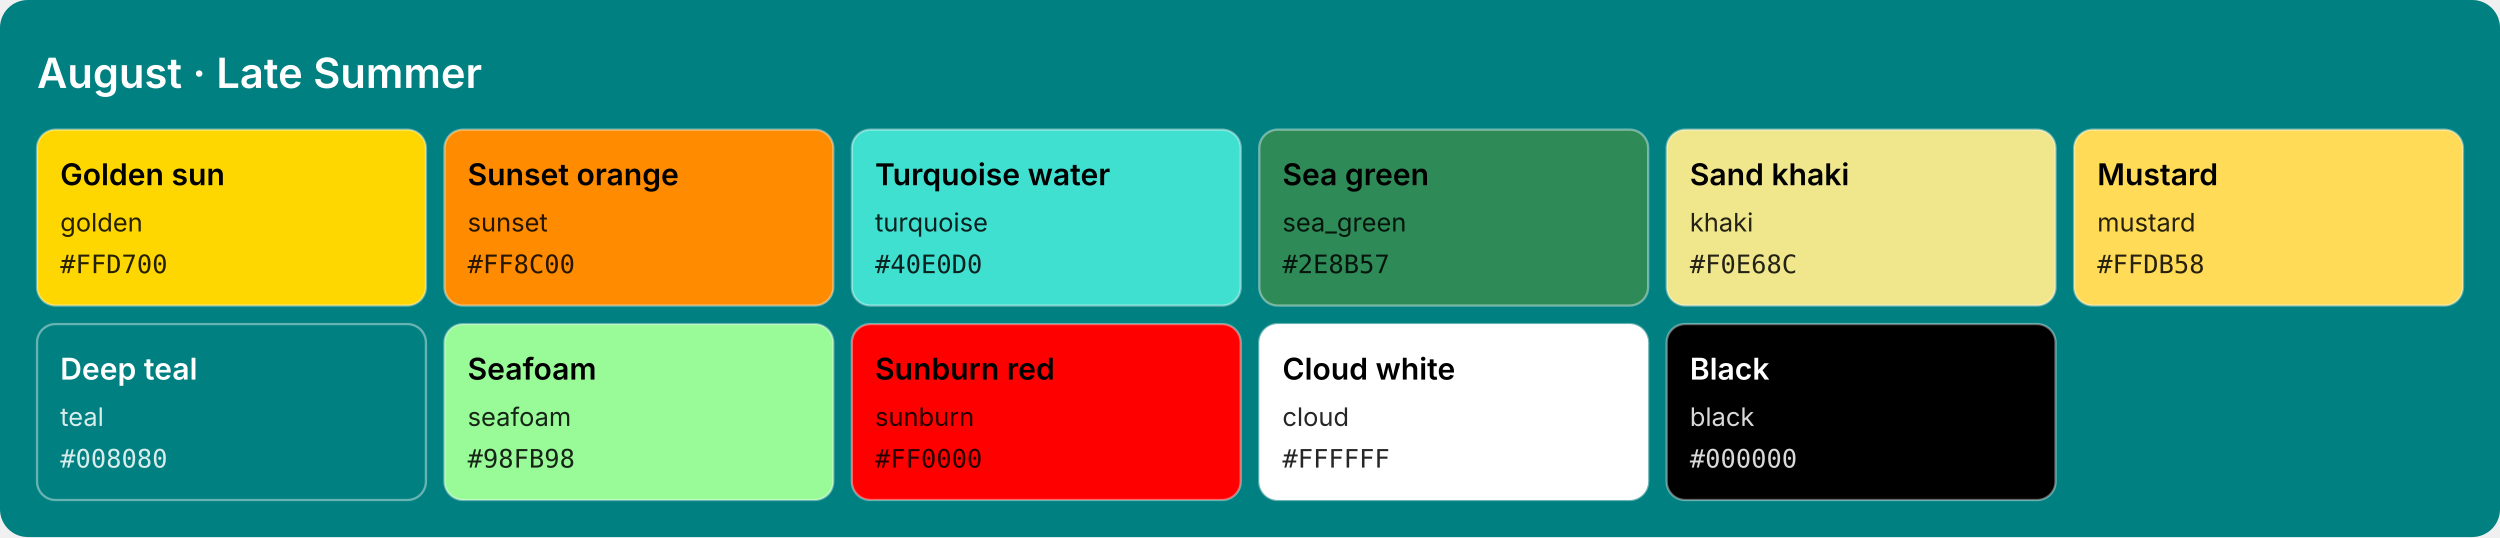
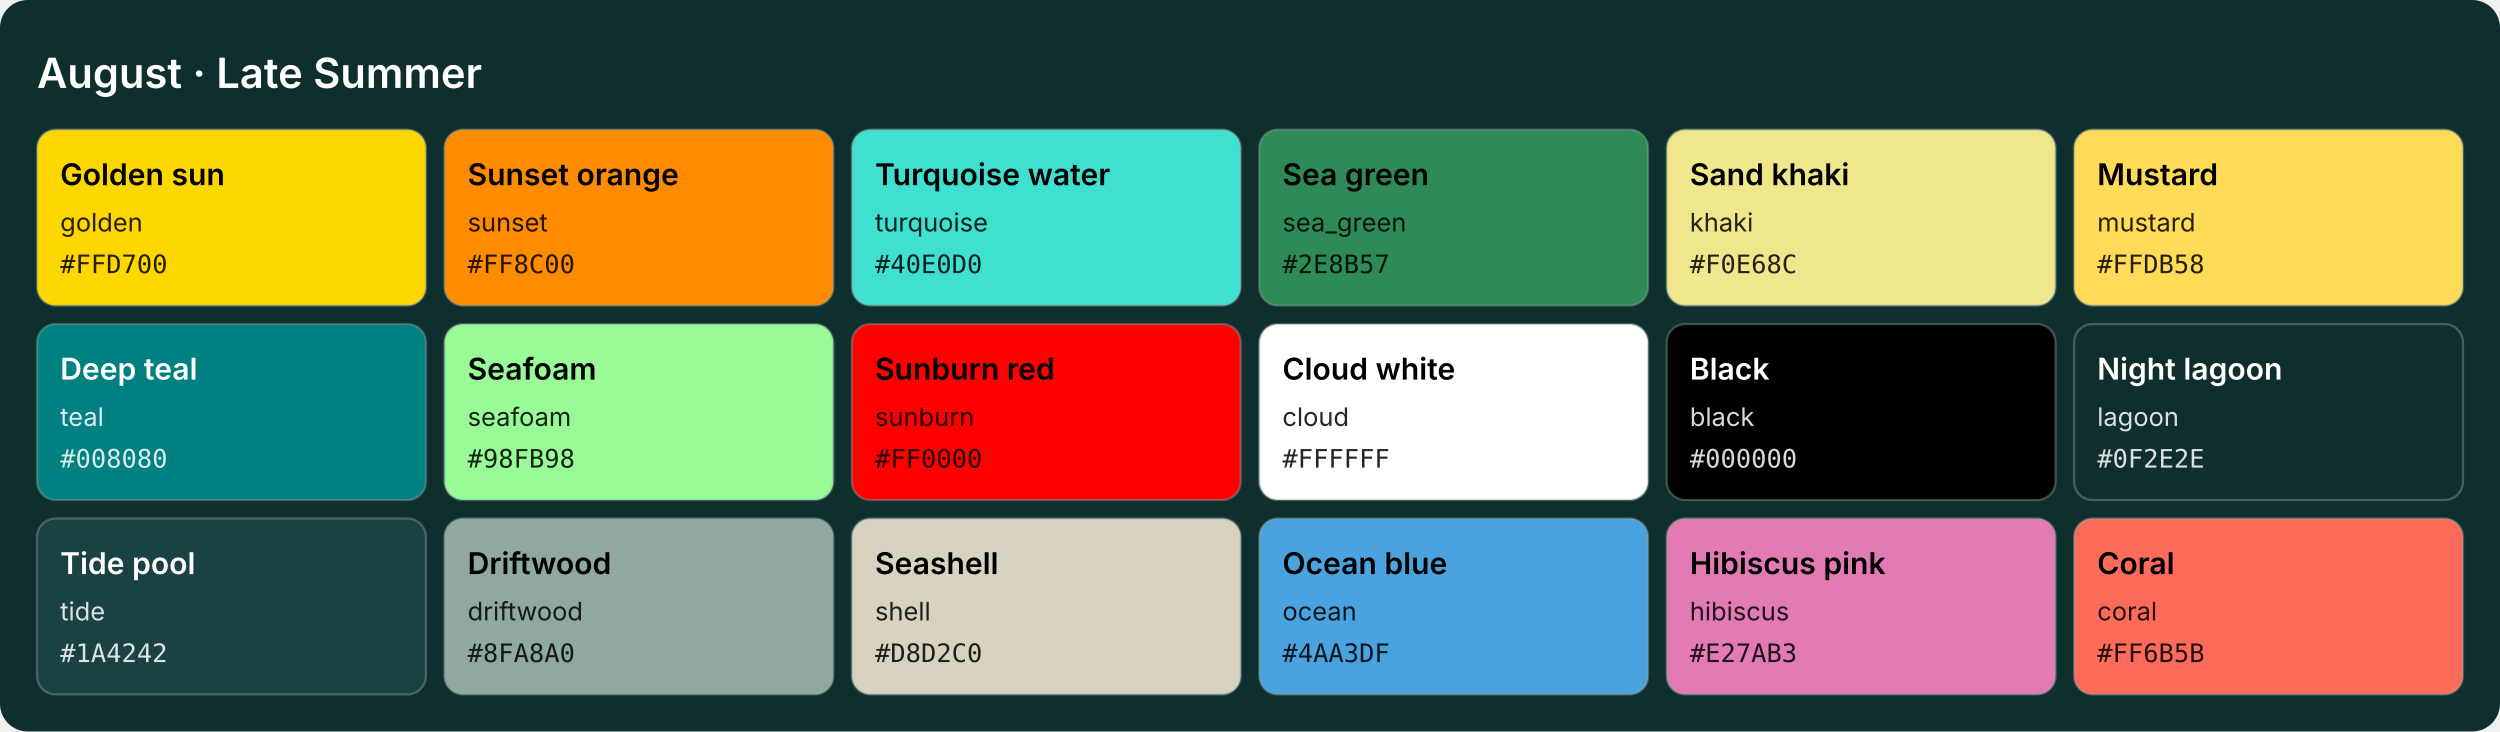
- <svg xmlns="http://www.w3.org/2000/svg" width="1080" height="232" viewBox="0 0 1080 232" font-family="system-ui, -apple-system, 'Segoe UI', sans-serif">
-   <rect width="1080" height="232" rx="12" fill="#008080" />
+ <svg xmlns="http://www.w3.org/2000/svg" width="1080" height="316" viewBox="0 0 1080 316" font-family="system-ui, -apple-system, 'Segoe UI', sans-serif">
+   <rect width="1080" height="316" rx="12" fill="#0F2E2E" />
  <text x="16" y="38" font-size="18" font-weight="600" fill="#FFFFFF">August · Late Summer</text>
  <g transform="translate(16 56)">
-     <rect width="168" height="76" rx="8" fill="#FFD700" stroke="#FFFFFF" stroke-opacity="0.4" />
+     <rect width="168" height="76" rx="8" fill="#FFD700" stroke="#8FA8A0" stroke-opacity="0.4" />
    <text x="10" y="24" font-size="13" font-weight="600" fill="#000000">Golden sun</text>
    <text x="10" y="44" font-size="11" fill="#000000" fill-opacity="0.85">golden</text>
    <text x="10" y="62" font-size="11" font-family="ui-monospace, Consolas, monospace" fill="#000000" fill-opacity="0.85">#FFD700</text>
  </g>
  <g transform="translate(192 56)">
-     <rect width="168" height="76" rx="8" fill="#FF8C00" stroke="#FFFFFF" stroke-opacity="0.4" />
+     <rect width="168" height="76" rx="8" fill="#FF8C00" stroke="#8FA8A0" stroke-opacity="0.4" />
    <text x="10" y="24" font-size="13" font-weight="600" fill="#000000">Sunset orange</text>
    <text x="10" y="44" font-size="11" fill="#000000" fill-opacity="0.85">sunset</text>
    <text x="10" y="62" font-size="11" font-family="ui-monospace, Consolas, monospace" fill="#000000" fill-opacity="0.85">#FF8C00</text>
  </g>
  <g transform="translate(368 56)">
-     <rect width="168" height="76" rx="8" fill="#40E0D0" stroke="#FFFFFF" stroke-opacity="0.4" />
+     <rect width="168" height="76" rx="8" fill="#40E0D0" stroke="#8FA8A0" stroke-opacity="0.4" />
    <text x="10" y="24" font-size="13" font-weight="600" fill="#000000">Turquoise water</text>
    <text x="10" y="44" font-size="11" fill="#000000" fill-opacity="0.85">turquoise</text>
    <text x="10" y="62" font-size="11" font-family="ui-monospace, Consolas, monospace" fill="#000000" fill-opacity="0.85">#40E0D0</text>
  </g>
  <g transform="translate(544 56)">
-     <rect width="168" height="76" rx="8" fill="#2E8B57" stroke="#FFFFFF" stroke-opacity="0.4" />
+     <rect width="168" height="76" rx="8" fill="#2E8B57" stroke="#8FA8A0" stroke-opacity="0.4" />
    <text x="10" y="24" font-size="13" font-weight="600" fill="#000000">Sea green</text>
    <text x="10" y="44" font-size="11" fill="#000000" fill-opacity="0.85">sea_green</text>
    <text x="10" y="62" font-size="11" font-family="ui-monospace, Consolas, monospace" fill="#000000" fill-opacity="0.85">#2E8B57</text>
  </g>
  <g transform="translate(720 56)">
-     <rect width="168" height="76" rx="8" fill="#F0E68C" stroke="#FFFFFF" stroke-opacity="0.4" />
+     <rect width="168" height="76" rx="8" fill="#F0E68C" stroke="#8FA8A0" stroke-opacity="0.4" />
    <text x="10" y="24" font-size="13" font-weight="600" fill="#000000">Sand khaki</text>
    <text x="10" y="44" font-size="11" fill="#000000" fill-opacity="0.85">khaki</text>
    <text x="10" y="62" font-size="11" font-family="ui-monospace, Consolas, monospace" fill="#000000" fill-opacity="0.85">#F0E68C</text>
  </g>
  <g transform="translate(896 56)">
-     <rect width="168" height="76" rx="8" fill="#FFDB58" stroke="#FFFFFF" stroke-opacity="0.4" />
+     <rect width="168" height="76" rx="8" fill="#FFDB58" stroke="#8FA8A0" stroke-opacity="0.4" />
    <text x="10" y="24" font-size="13" font-weight="600" fill="#000000">Mustard</text>
    <text x="10" y="44" font-size="11" fill="#000000" fill-opacity="0.85">mustard</text>
    <text x="10" y="62" font-size="11" font-family="ui-monospace, Consolas, monospace" fill="#000000" fill-opacity="0.85">#FFDB58</text>
  </g>
  <g transform="translate(16 140)">
-     <rect width="168" height="76" rx="8" fill="#008080" stroke="#FFFFFF" stroke-opacity="0.4" />
+     <rect width="168" height="76" rx="8" fill="#008080" stroke="#8FA8A0" stroke-opacity="0.4" />
    <text x="10" y="24" font-size="13" font-weight="600" fill="#FFFFFF">Deep teal</text>
    <text x="10" y="44" font-size="11" fill="#FFFFFF" fill-opacity="0.85">teal</text>
    <text x="10" y="62" font-size="11" font-family="ui-monospace, Consolas, monospace" fill="#FFFFFF" fill-opacity="0.85">#008080</text>
  </g>
  <g transform="translate(192 140)">
-     <rect width="168" height="76" rx="8" fill="#98FB98" stroke="#FFFFFF" stroke-opacity="0.4" />
+     <rect width="168" height="76" rx="8" fill="#98FB98" stroke="#8FA8A0" stroke-opacity="0.4" />
    <text x="10" y="24" font-size="13" font-weight="600" fill="#000000">Seafoam</text>
    <text x="10" y="44" font-size="11" fill="#000000" fill-opacity="0.85">seafoam</text>
    <text x="10" y="62" font-size="11" font-family="ui-monospace, Consolas, monospace" fill="#000000" fill-opacity="0.85">#98FB98</text>
  </g>
  <g transform="translate(368 140)">
-     <rect width="168" height="76" rx="8" fill="#FF0000" stroke="#FFFFFF" stroke-opacity="0.4" />
+     <rect width="168" height="76" rx="8" fill="#FF0000" stroke="#8FA8A0" stroke-opacity="0.4" />
    <text x="10" y="24" font-size="13" font-weight="600" fill="#000000">Sunburn red</text>
    <text x="10" y="44" font-size="11" fill="#000000" fill-opacity="0.85">sunburn</text>
    <text x="10" y="62" font-size="11" font-family="ui-monospace, Consolas, monospace" fill="#000000" fill-opacity="0.85">#FF0000</text>
  </g>
  <g transform="translate(544 140)">
-     <rect width="168" height="76" rx="8" fill="#FFFFFF" stroke="#FFFFFF" stroke-opacity="0.4" />
+     <rect width="168" height="76" rx="8" fill="#FFFFFF" stroke="#8FA8A0" stroke-opacity="0.4" />
    <text x="10" y="24" font-size="13" font-weight="600" fill="#000000">Cloud white</text>
    <text x="10" y="44" font-size="11" fill="#000000" fill-opacity="0.85">cloud</text>
    <text x="10" y="62" font-size="11" font-family="ui-monospace, Consolas, monospace" fill="#000000" fill-opacity="0.85">#FFFFFF</text>
  </g>
  <g transform="translate(720 140)">
-     <rect width="168" height="76" rx="8" fill="#000000" stroke="#FFFFFF" stroke-opacity="0.4" />
+     <rect width="168" height="76" rx="8" fill="#000000" stroke="#8FA8A0" stroke-opacity="0.4" />
    <text x="10" y="24" font-size="13" font-weight="600" fill="#FFFFFF">Black</text>
    <text x="10" y="44" font-size="11" fill="#FFFFFF" fill-opacity="0.85">black</text>
    <text x="10" y="62" font-size="11" font-family="ui-monospace, Consolas, monospace" fill="#FFFFFF" fill-opacity="0.85">#000000</text>
  </g>
+   <g transform="translate(896 140)">
+     <rect width="168" height="76" rx="8" fill="#0F2E2E" stroke="#8FA8A0" stroke-opacity="0.4" />
+     <text x="10" y="24" font-size="13" font-weight="600" fill="#FFFFFF">Night lagoon</text>
+     <text x="10" y="44" font-size="11" fill="#FFFFFF" fill-opacity="0.85">lagoon</text>
+     <text x="10" y="62" font-size="11" font-family="ui-monospace, Consolas, monospace" fill="#FFFFFF" fill-opacity="0.85">#0F2E2E</text>
+   </g>
+   <g transform="translate(16 224)">
+     <rect width="168" height="76" rx="8" fill="#1A4242" stroke="#8FA8A0" stroke-opacity="0.4" />
+     <text x="10" y="24" font-size="13" font-weight="600" fill="#FFFFFF">Tide pool</text>
+     <text x="10" y="44" font-size="11" fill="#FFFFFF" fill-opacity="0.85">tide</text>
+     <text x="10" y="62" font-size="11" font-family="ui-monospace, Consolas, monospace" fill="#FFFFFF" fill-opacity="0.85">#1A4242</text>
+   </g>
+   <g transform="translate(192 224)">
+     <rect width="168" height="76" rx="8" fill="#8FA8A0" stroke="#8FA8A0" stroke-opacity="0.4" />
+     <text x="10" y="24" font-size="13" font-weight="600" fill="#000000">Driftwood</text>
+     <text x="10" y="44" font-size="11" fill="#000000" fill-opacity="0.85">driftwood</text>
+     <text x="10" y="62" font-size="11" font-family="ui-monospace, Consolas, monospace" fill="#000000" fill-opacity="0.85">#8FA8A0</text>
+   </g>
+   <g transform="translate(368 224)">
+     <rect width="168" height="76" rx="8" fill="#D8D2C0" stroke="#8FA8A0" stroke-opacity="0.4" />
+     <text x="10" y="24" font-size="13" font-weight="600" fill="#000000">Seashell</text>
+     <text x="10" y="44" font-size="11" fill="#000000" fill-opacity="0.85">shell</text>
+     <text x="10" y="62" font-size="11" font-family="ui-monospace, Consolas, monospace" fill="#000000" fill-opacity="0.85">#D8D2C0</text>
+   </g>
+   <g transform="translate(544 224)">
+     <rect width="168" height="76" rx="8" fill="#4AA3DF" stroke="#8FA8A0" stroke-opacity="0.4" />
+     <text x="10" y="24" font-size="13" font-weight="600" fill="#000000">Ocean blue</text>
+     <text x="10" y="44" font-size="11" fill="#000000" fill-opacity="0.85">ocean</text>
+     <text x="10" y="62" font-size="11" font-family="ui-monospace, Consolas, monospace" fill="#000000" fill-opacity="0.85">#4AA3DF</text>
+   </g>
+   <g transform="translate(720 224)">
+     <rect width="168" height="76" rx="8" fill="#E27AB3" stroke="#8FA8A0" stroke-opacity="0.4" />
+     <text x="10" y="24" font-size="13" font-weight="600" fill="#000000">Hibiscus pink</text>
+     <text x="10" y="44" font-size="11" fill="#000000" fill-opacity="0.85">hibiscus</text>
+     <text x="10" y="62" font-size="11" font-family="ui-monospace, Consolas, monospace" fill="#000000" fill-opacity="0.85">#E27AB3</text>
+   </g>
+   <g transform="translate(896 224)">
+     <rect width="168" height="76" rx="8" fill="#FF6B5B" stroke="#8FA8A0" stroke-opacity="0.4" />
+     <text x="10" y="24" font-size="13" font-weight="600" fill="#000000">Coral</text>
+     <text x="10" y="44" font-size="11" fill="#000000" fill-opacity="0.85">coral</text>
+     <text x="10" y="62" font-size="11" font-family="ui-monospace, Consolas, monospace" fill="#000000" fill-opacity="0.85">#FF6B5B</text>
+   </g>
</svg>
